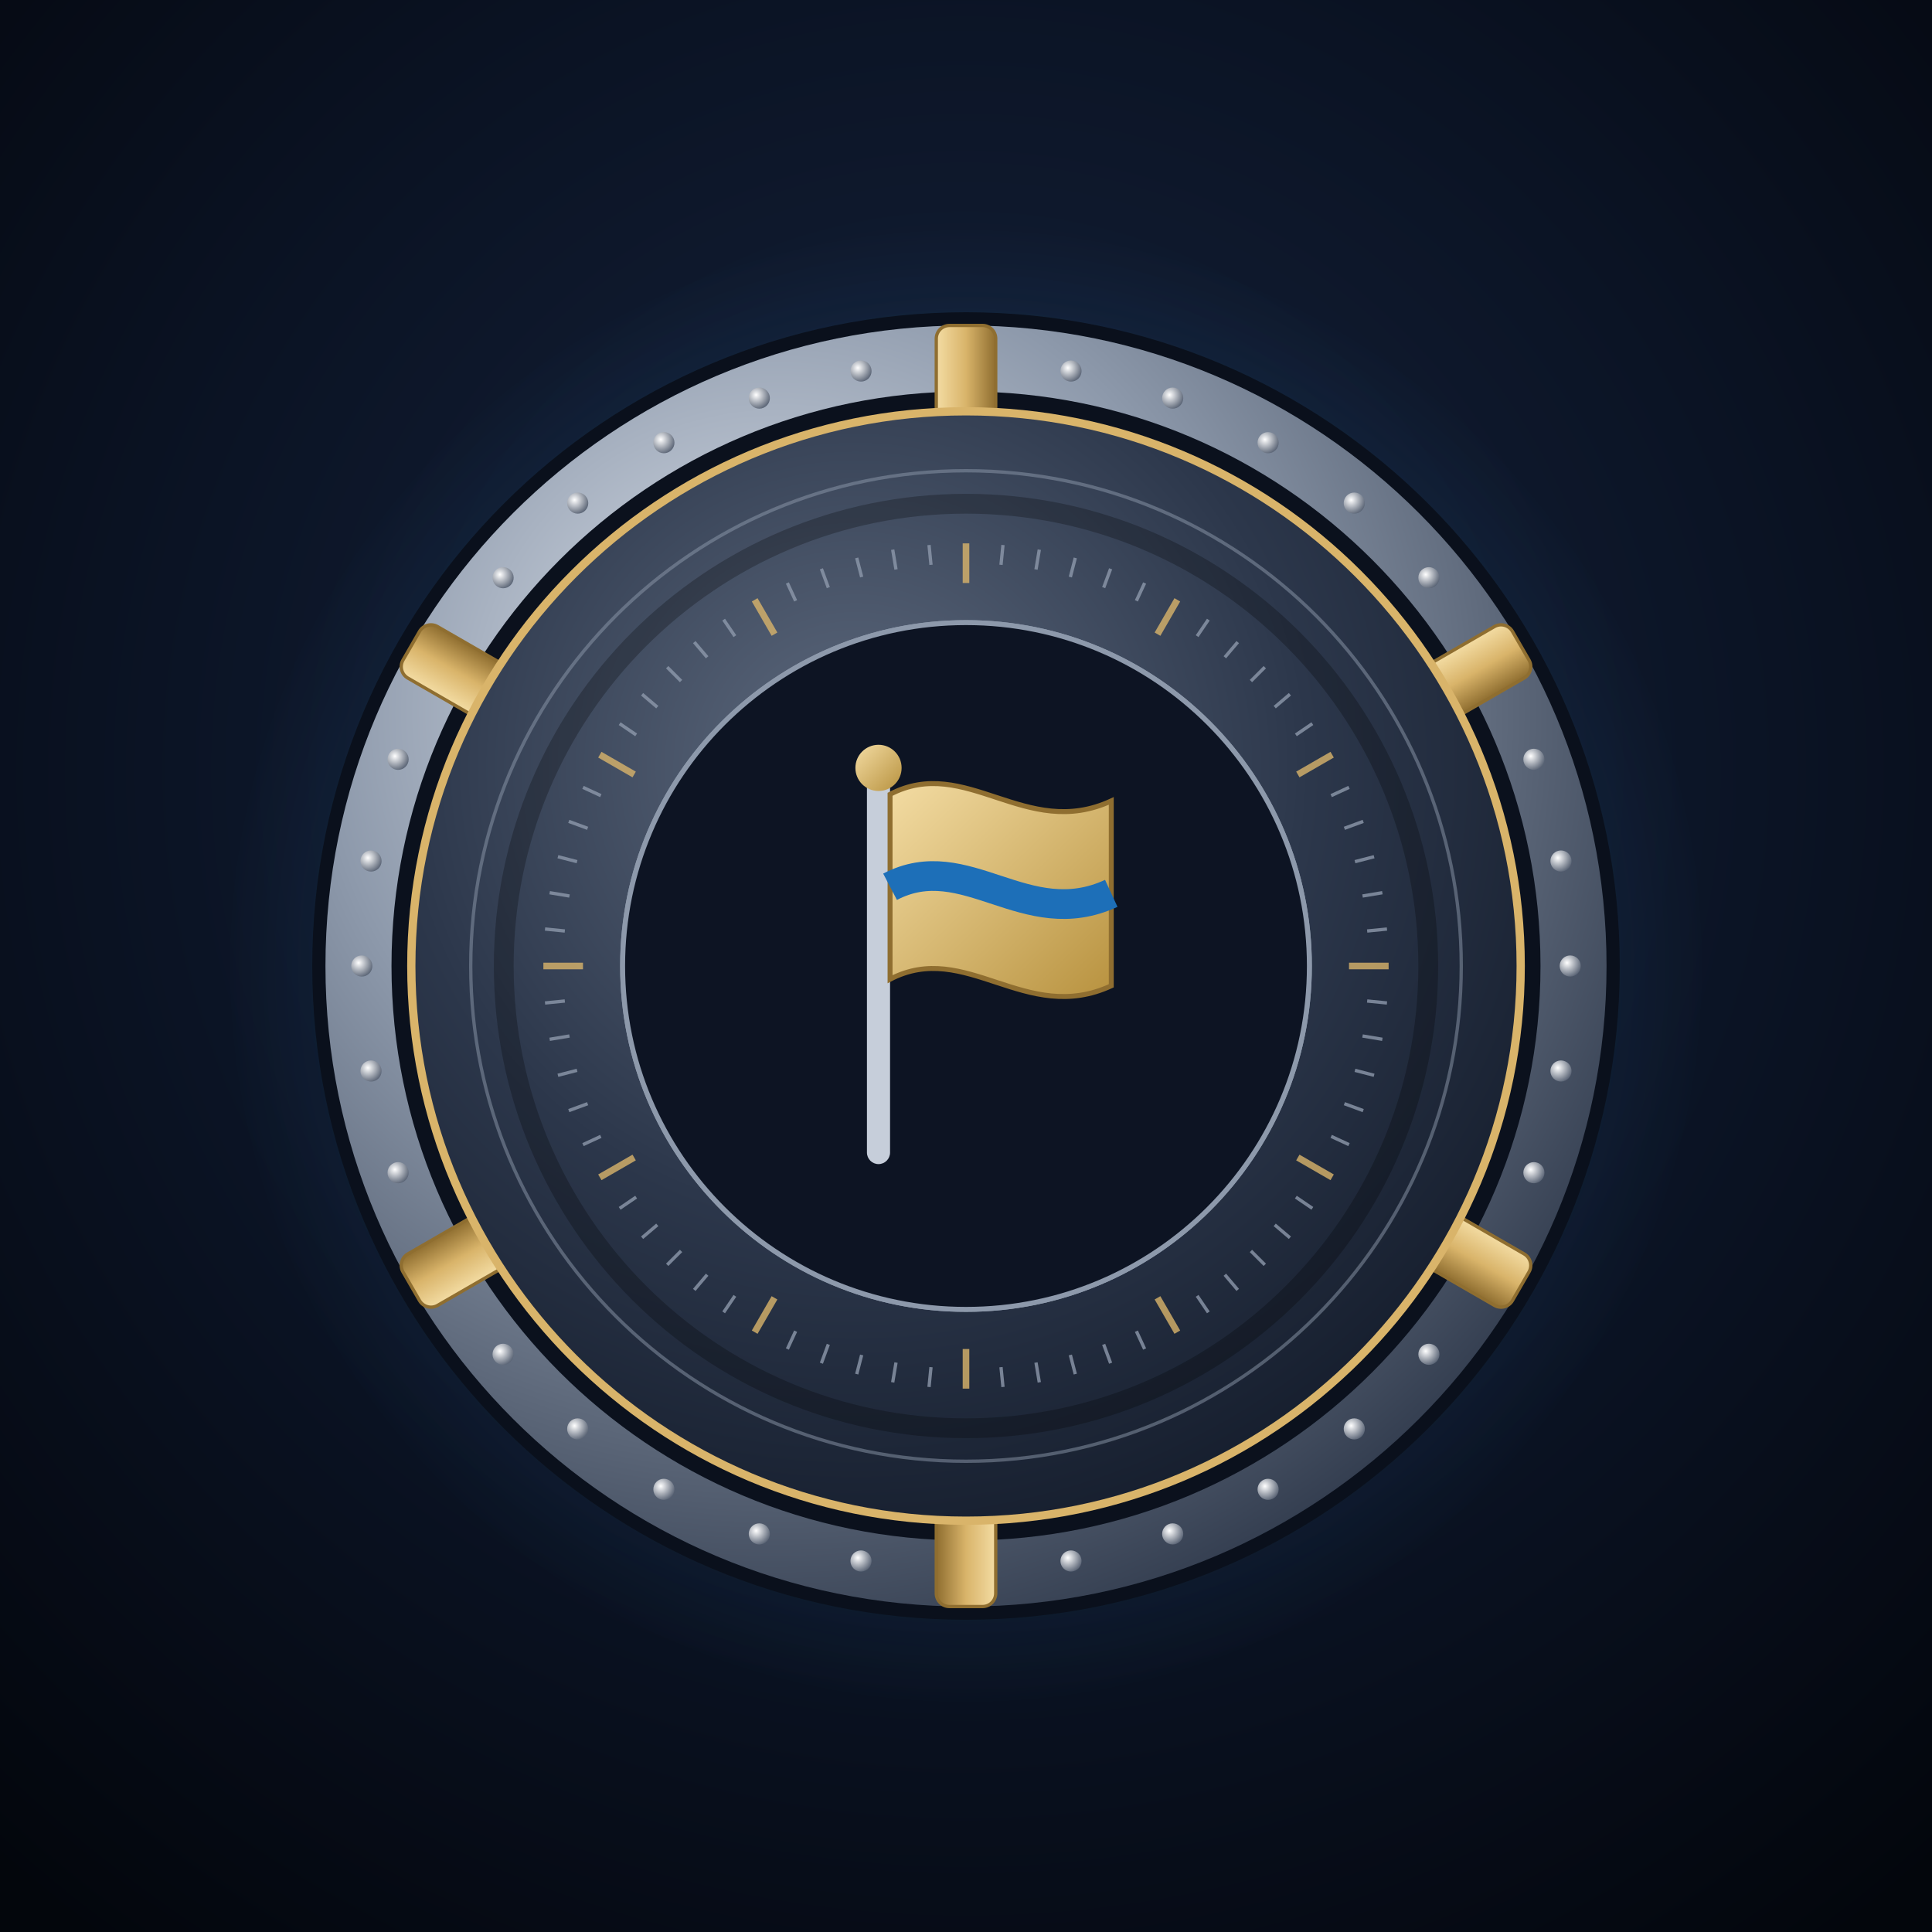
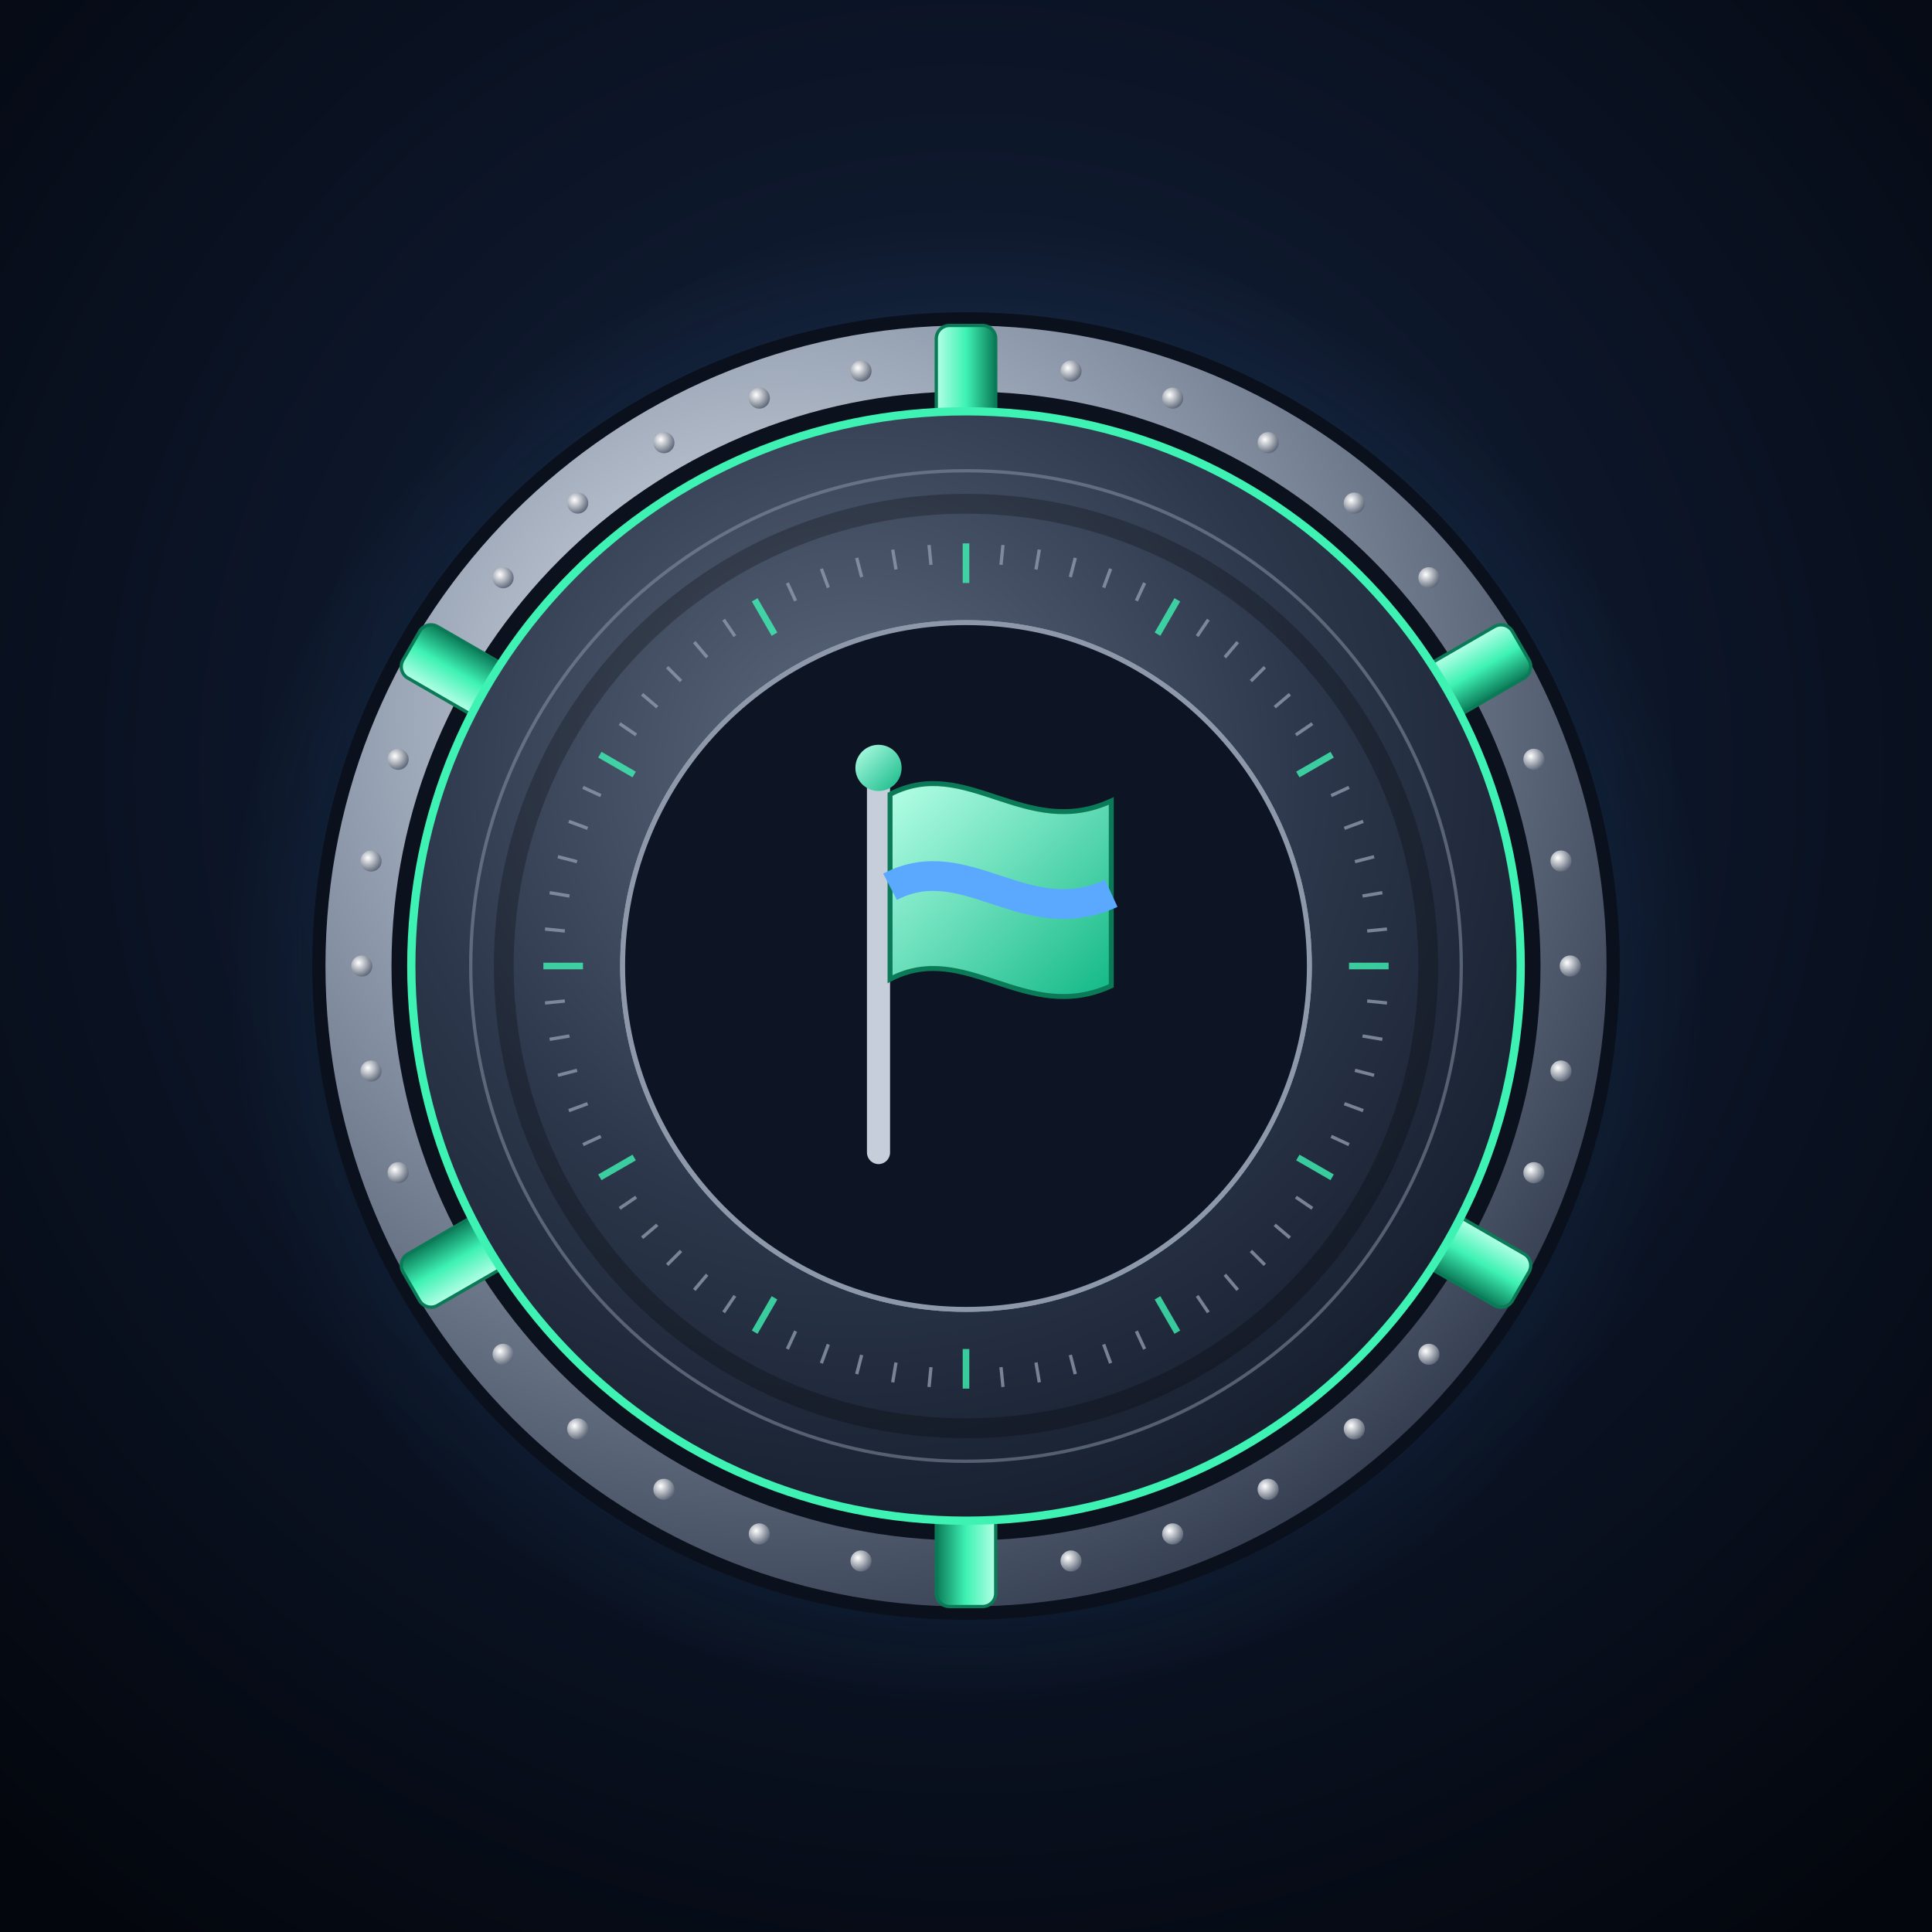
<svg xmlns="http://www.w3.org/2000/svg" viewBox="0 0 1024 1024" width="1024" height="1024">
  <defs>
    <radialGradient id="bg" cx="50%" cy="40%" r="75%">
      <stop offset="0" stop-color="#16243f" />
      <stop offset=".6" stop-color="#0a1222" />
      <stop offset="1" stop-color="#03060c" />
    </radialGradient>
    <linearGradient id="fl" x1="0" y1="0" x2="1" y2="1">
-       <stop offset="0" stop-color="#f3dca3" />
-       <stop offset="1" stop-color="#b8923f" />
+       <stop offset="0" stop-color="#b5ffe6" />
+       <stop offset="1" stop-color="#12b886" />
    </linearGradient>
    <radialGradient id="halo">
      <stop offset="0" stop-color="#46b3ff" stop-opacity=".35" />
      <stop offset="1" stop-color="#46b3ff" stop-opacity="0" />
    </radialGradient>
  </defs>
  <rect width="1024" height="1024" fill="url(#bg)" />
  <circle cx="512" cy="512" r="390" fill="url(#halo)" />
  <g transform="translate(162 162) scale(1.75)">
    <defs>
      <radialGradient id="rim1" cx="35%" cy="30%" r="80%">
        <stop offset="0" stop-color="#dfe5ee" />
        <stop offset=".45" stop-color="#8d99ab" />
        <stop offset="1" stop-color="#2b3547" />
      </radialGradient>
      <radialGradient id="body2" cx="40%" cy="32%" r="75%">
        <stop offset="0" stop-color="#5e6a7e" />
        <stop offset=".55" stop-color="#2c374b" />
        <stop offset="1" stop-color="#141c2b" />
      </radialGradient>
      <radialGradient id="hub3" cx="40%" cy="35%" r="70%">
        <stop offset="0" stop-color="#3b4760" />
        <stop offset="1" stop-color="#0d1423" />
      </radialGradient>
      <linearGradient id="gold4" x1="0" y1="0" x2="0" y2="1">
-         <stop offset="0" stop-color="#f3dca3" />
-         <stop offset=".5" stop-color="#d9b46a" />
-         <stop offset="1" stop-color="#8f6e30" />
+         <stop offset="0" stop-color="#b5ffe6" />
+         <stop offset=".5" stop-color="#3ef2b4" />
+         <stop offset="1" stop-color="#0b7a57" />
      </linearGradient>
      <radialGradient id="shine5" cx="35%" cy="35%" r="70%">
        <stop offset="0" stop-color="#fff" />
        <stop offset="1" stop-color="#5b6576" />
      </radialGradient>
    </defs>
    <circle cx="200" cy="200" r="198" fill="#0a101c" />
    <circle cx="200" cy="200" r="194" fill="url(#rim1)" />
    <circle cx="200" cy="200" r="174" fill="#0b111d" />
    <circle cx="383.0" cy="200.0" r="3.2" fill="url(#shine5)" />
    <circle cx="380.2" cy="231.8" r="3.2" fill="url(#shine5)" />
    <circle cx="372.0" cy="262.6" r="3.2" fill="url(#shine5)" />
    <circle cx="358.5" cy="291.5" r="3.2" fill="url(#shine5)" />
    <circle cx="340.2" cy="317.6" r="3.2" fill="url(#shine5)" />
    <circle cx="317.6" cy="340.2" r="3.2" fill="url(#shine5)" />
    <circle cx="291.5" cy="358.5" r="3.2" fill="url(#shine5)" />
    <circle cx="262.6" cy="372.0" r="3.2" fill="url(#shine5)" />
    <circle cx="231.8" cy="380.2" r="3.2" fill="url(#shine5)" />
    <circle cx="200.0" cy="383.0" r="3.2" fill="url(#shine5)" />
    <circle cx="168.2" cy="380.2" r="3.2" fill="url(#shine5)" />
    <circle cx="137.4" cy="372.0" r="3.2" fill="url(#shine5)" />
    <circle cx="108.5" cy="358.5" r="3.2" fill="url(#shine5)" />
    <circle cx="82.4" cy="340.2" r="3.2" fill="url(#shine5)" />
    <circle cx="59.8" cy="317.6" r="3.2" fill="url(#shine5)" />
    <circle cx="41.5" cy="291.5" r="3.2" fill="url(#shine5)" />
    <circle cx="28.0" cy="262.6" r="3.2" fill="url(#shine5)" />
    <circle cx="19.8" cy="231.8" r="3.2" fill="url(#shine5)" />
    <circle cx="17.0" cy="200.0" r="3.2" fill="url(#shine5)" />
    <circle cx="19.8" cy="168.2" r="3.2" fill="url(#shine5)" />
    <circle cx="28.0" cy="137.4" r="3.2" fill="url(#shine5)" />
    <circle cx="41.5" cy="108.5" r="3.2" fill="url(#shine5)" />
    <circle cx="59.8" cy="82.4" r="3.2" fill="url(#shine5)" />
    <circle cx="82.4" cy="59.8" r="3.2" fill="url(#shine5)" />
    <circle cx="108.5" cy="41.5" r="3.2" fill="url(#shine5)" />
    <circle cx="137.4" cy="28.0" r="3.2" fill="url(#shine5)" />
    <circle cx="168.2" cy="19.8" r="3.2" fill="url(#shine5)" />
    <circle cx="200.0" cy="17.0" r="3.2" fill="url(#shine5)" />
    <circle cx="231.8" cy="19.8" r="3.2" fill="url(#shine5)" />
    <circle cx="262.6" cy="28.0" r="3.2" fill="url(#shine5)" />
    <circle cx="291.5" cy="41.5" r="3.2" fill="url(#shine5)" />
    <circle cx="317.6" cy="59.8" r="3.2" fill="url(#shine5)" />
    <circle cx="340.2" cy="82.4" r="3.2" fill="url(#shine5)" />
    <circle cx="358.5" cy="108.5" r="3.2" fill="url(#shine5)" />
    <circle cx="372.0" cy="137.4" r="3.2" fill="url(#shine5)" />
    <circle cx="380.2" cy="168.2" r="3.2" fill="url(#shine5)" />
    <g class="bolt" data-i="0" style="--retract: translate(-0.0px, 30.0px)">
-       <rect x="350" y="191" width="44" height="18" rx="4" transform="rotate(-90 200 200)" fill="url(#gold4)" stroke="#8f6e30" stroke-width="1" />
+       <rect x="350" y="191" width="44" height="18" rx="4" transform="rotate(-90 200 200)" fill="url(#gold4)" stroke="#0b7a57" stroke-width="1" />
    </g>
    <g class="bolt" data-i="1" style="--retract: translate(-26.0px, 15.0px)">
-       <rect x="350" y="191" width="44" height="18" rx="4" transform="rotate(-30 200 200)" fill="url(#gold4)" stroke="#8f6e30" stroke-width="1" />
+       <rect x="350" y="191" width="44" height="18" rx="4" transform="rotate(-30 200 200)" fill="url(#gold4)" stroke="#0b7a57" stroke-width="1" />
    </g>
    <g class="bolt" data-i="2" style="--retract: translate(-26.0px, -15.0px)">
-       <rect x="350" y="191" width="44" height="18" rx="4" transform="rotate(30 200 200)" fill="url(#gold4)" stroke="#8f6e30" stroke-width="1" />
+       <rect x="350" y="191" width="44" height="18" rx="4" transform="rotate(30 200 200)" fill="url(#gold4)" stroke="#0b7a57" stroke-width="1" />
    </g>
    <g class="bolt" data-i="3" style="--retract: translate(-0.0px, -30.0px)">
-       <rect x="350" y="191" width="44" height="18" rx="4" transform="rotate(90 200 200)" fill="url(#gold4)" stroke="#8f6e30" stroke-width="1" />
+       <rect x="350" y="191" width="44" height="18" rx="4" transform="rotate(90 200 200)" fill="url(#gold4)" stroke="#0b7a57" stroke-width="1" />
    </g>
    <g class="bolt" data-i="4" style="--retract: translate(26.0px, -15.0px)">
-       <rect x="350" y="191" width="44" height="18" rx="4" transform="rotate(150 200 200)" fill="url(#gold4)" stroke="#8f6e30" stroke-width="1" />
+       <rect x="350" y="191" width="44" height="18" rx="4" transform="rotate(150 200 200)" fill="url(#gold4)" stroke="#0b7a57" stroke-width="1" />
    </g>
    <g class="bolt" data-i="5" style="--retract: translate(26.0px, 15.0px)">
-       <rect x="350" y="191" width="44" height="18" rx="4" transform="rotate(210 200 200)" fill="url(#gold4)" stroke="#8f6e30" stroke-width="1" />
+       <rect x="350" y="191" width="44" height="18" rx="4" transform="rotate(210 200 200)" fill="url(#gold4)" stroke="#0b7a57" stroke-width="1" />
    </g>
-     <circle cx="200" cy="200" r="168" fill="url(#body2)" stroke="#d9b46a" stroke-width="2.5" />
+     <circle cx="200" cy="200" r="168" fill="url(#body2)" stroke="#3ef2b4" stroke-width="2.5" />
    <circle cx="200" cy="200" r="150" fill="none" stroke="#8d99ab" stroke-width="1" opacity=".5" />
    <circle cx="200" cy="200" r="140" fill="none" stroke="#000" stroke-width="6" opacity=".25" />
-     <line x1="328.0" y1="200.0" x2="316.0" y2="200.0" stroke="#d9b46a" stroke-width="2" opacity=".8" />
+     <line x1="328.0" y1="200.0" x2="316.0" y2="200.0" stroke="#3ef2b4" stroke-width="2" opacity=".8" />
    <line x1="327.5" y1="211.2" x2="321.5" y2="210.6" stroke="#8d99ab" stroke-width="1" opacity=".8" />
    <line x1="326.1" y1="222.2" x2="320.1" y2="221.2" stroke="#8d99ab" stroke-width="1" opacity=".8" />
    <line x1="323.6" y1="233.1" x2="317.8" y2="231.6" stroke="#8d99ab" stroke-width="1" opacity=".8" />
    <line x1="320.3" y1="243.8" x2="314.6" y2="241.7" stroke="#8d99ab" stroke-width="1" opacity=".8" />
    <line x1="316.0" y1="254.1" x2="310.6" y2="251.6" stroke="#8d99ab" stroke-width="1" opacity=".8" />
-     <line x1="310.9" y1="264.0" x2="300.5" y2="258.0" stroke="#d9b46a" stroke-width="2" opacity=".8" />
+     <line x1="310.9" y1="264.0" x2="300.5" y2="258.0" stroke="#3ef2b4" stroke-width="2" opacity=".8" />
    <line x1="304.9" y1="273.4" x2="299.9" y2="270.0" stroke="#8d99ab" stroke-width="1" opacity=".8" />
    <line x1="298.1" y1="282.3" x2="293.5" y2="278.4" stroke="#8d99ab" stroke-width="1" opacity=".8" />
    <line x1="290.5" y1="290.5" x2="286.3" y2="286.3" stroke="#8d99ab" stroke-width="1" opacity=".8" />
    <line x1="282.3" y1="298.1" x2="278.4" y2="293.5" stroke="#8d99ab" stroke-width="1" opacity=".8" />
    <line x1="273.4" y1="304.9" x2="270.0" y2="299.9" stroke="#8d99ab" stroke-width="1" opacity=".8" />
-     <line x1="264.0" y1="310.9" x2="258.0" y2="300.5" stroke="#d9b46a" stroke-width="2" opacity=".8" />
+     <line x1="264.0" y1="310.9" x2="258.0" y2="300.5" stroke="#3ef2b4" stroke-width="2" opacity=".8" />
    <line x1="254.1" y1="316.0" x2="251.6" y2="310.6" stroke="#8d99ab" stroke-width="1" opacity=".8" />
    <line x1="243.8" y1="320.3" x2="241.7" y2="314.6" stroke="#8d99ab" stroke-width="1" opacity=".8" />
    <line x1="233.1" y1="323.6" x2="231.6" y2="317.8" stroke="#8d99ab" stroke-width="1" opacity=".8" />
    <line x1="222.2" y1="326.1" x2="221.2" y2="320.1" stroke="#8d99ab" stroke-width="1" opacity=".8" />
    <line x1="211.2" y1="327.5" x2="210.6" y2="321.5" stroke="#8d99ab" stroke-width="1" opacity=".8" />
-     <line x1="200.0" y1="328.0" x2="200.0" y2="316.0" stroke="#d9b46a" stroke-width="2" opacity=".8" />
+     <line x1="200.0" y1="328.0" x2="200.0" y2="316.0" stroke="#3ef2b4" stroke-width="2" opacity=".8" />
    <line x1="188.8" y1="327.5" x2="189.4" y2="321.5" stroke="#8d99ab" stroke-width="1" opacity=".8" />
    <line x1="177.8" y1="326.1" x2="178.8" y2="320.1" stroke="#8d99ab" stroke-width="1" opacity=".8" />
    <line x1="166.9" y1="323.6" x2="168.4" y2="317.8" stroke="#8d99ab" stroke-width="1" opacity=".8" />
    <line x1="156.2" y1="320.3" x2="158.3" y2="314.6" stroke="#8d99ab" stroke-width="1" opacity=".8" />
    <line x1="145.9" y1="316.0" x2="148.4" y2="310.6" stroke="#8d99ab" stroke-width="1" opacity=".8" />
-     <line x1="136.0" y1="310.9" x2="142.0" y2="300.5" stroke="#d9b46a" stroke-width="2" opacity=".8" />
+     <line x1="136.0" y1="310.9" x2="142.0" y2="300.5" stroke="#3ef2b4" stroke-width="2" opacity=".8" />
    <line x1="126.6" y1="304.9" x2="130.0" y2="299.9" stroke="#8d99ab" stroke-width="1" opacity=".8" />
    <line x1="117.7" y1="298.1" x2="121.6" y2="293.5" stroke="#8d99ab" stroke-width="1" opacity=".8" />
    <line x1="109.5" y1="290.5" x2="113.7" y2="286.3" stroke="#8d99ab" stroke-width="1" opacity=".8" />
    <line x1="101.9" y1="282.3" x2="106.5" y2="278.4" stroke="#8d99ab" stroke-width="1" opacity=".8" />
    <line x1="95.1" y1="273.4" x2="100.1" y2="270.0" stroke="#8d99ab" stroke-width="1" opacity=".8" />
-     <line x1="89.1" y1="264.0" x2="99.5" y2="258.0" stroke="#d9b46a" stroke-width="2" opacity=".8" />
+     <line x1="89.1" y1="264.0" x2="99.5" y2="258.0" stroke="#3ef2b4" stroke-width="2" opacity=".8" />
    <line x1="84.0" y1="254.1" x2="89.4" y2="251.6" stroke="#8d99ab" stroke-width="1" opacity=".8" />
    <line x1="79.7" y1="243.8" x2="85.4" y2="241.7" stroke="#8d99ab" stroke-width="1" opacity=".8" />
    <line x1="76.4" y1="233.1" x2="82.2" y2="231.6" stroke="#8d99ab" stroke-width="1" opacity=".8" />
    <line x1="73.9" y1="222.2" x2="79.9" y2="221.2" stroke="#8d99ab" stroke-width="1" opacity=".8" />
    <line x1="72.5" y1="211.2" x2="78.5" y2="210.6" stroke="#8d99ab" stroke-width="1" opacity=".8" />
-     <line x1="72.0" y1="200.0" x2="84.0" y2="200.0" stroke="#d9b46a" stroke-width="2" opacity=".8" />
+     <line x1="72.0" y1="200.0" x2="84.0" y2="200.0" stroke="#3ef2b4" stroke-width="2" opacity=".8" />
    <line x1="72.5" y1="188.8" x2="78.5" y2="189.4" stroke="#8d99ab" stroke-width="1" opacity=".8" />
    <line x1="73.9" y1="177.8" x2="79.9" y2="178.8" stroke="#8d99ab" stroke-width="1" opacity=".8" />
    <line x1="76.4" y1="166.9" x2="82.2" y2="168.4" stroke="#8d99ab" stroke-width="1" opacity=".8" />
    <line x1="79.7" y1="156.2" x2="85.4" y2="158.3" stroke="#8d99ab" stroke-width="1" opacity=".8" />
    <line x1="84.0" y1="145.9" x2="89.4" y2="148.4" stroke="#8d99ab" stroke-width="1" opacity=".8" />
-     <line x1="89.1" y1="136.0" x2="99.5" y2="142.0" stroke="#d9b46a" stroke-width="2" opacity=".8" />
+     <line x1="89.1" y1="136.0" x2="99.5" y2="142.0" stroke="#3ef2b4" stroke-width="2" opacity=".8" />
    <line x1="95.1" y1="126.6" x2="100.1" y2="130.0" stroke="#8d99ab" stroke-width="1" opacity=".8" />
    <line x1="101.9" y1="117.7" x2="106.5" y2="121.6" stroke="#8d99ab" stroke-width="1" opacity=".8" />
    <line x1="109.5" y1="109.5" x2="113.7" y2="113.7" stroke="#8d99ab" stroke-width="1" opacity=".8" />
    <line x1="117.7" y1="101.9" x2="121.6" y2="106.5" stroke="#8d99ab" stroke-width="1" opacity=".8" />
    <line x1="126.6" y1="95.1" x2="130.0" y2="100.1" stroke="#8d99ab" stroke-width="1" opacity=".8" />
-     <line x1="136.0" y1="89.1" x2="142.0" y2="99.5" stroke="#d9b46a" stroke-width="2" opacity=".8" />
+     <line x1="136.0" y1="89.1" x2="142.0" y2="99.5" stroke="#3ef2b4" stroke-width="2" opacity=".8" />
    <line x1="145.9" y1="84.0" x2="148.4" y2="89.4" stroke="#8d99ab" stroke-width="1" opacity=".8" />
    <line x1="156.2" y1="79.7" x2="158.3" y2="85.4" stroke="#8d99ab" stroke-width="1" opacity=".8" />
    <line x1="166.9" y1="76.4" x2="168.4" y2="82.2" stroke="#8d99ab" stroke-width="1" opacity=".8" />
    <line x1="177.8" y1="73.9" x2="178.8" y2="79.9" stroke="#8d99ab" stroke-width="1" opacity=".8" />
    <line x1="188.8" y1="72.5" x2="189.4" y2="78.5" stroke="#8d99ab" stroke-width="1" opacity=".8" />
-     <line x1="200.0" y1="72.0" x2="200.0" y2="84.0" stroke="#d9b46a" stroke-width="2" opacity=".8" />
+     <line x1="200.0" y1="72.0" x2="200.0" y2="84.0" stroke="#3ef2b4" stroke-width="2" opacity=".8" />
    <line x1="211.2" y1="72.5" x2="210.6" y2="78.5" stroke="#8d99ab" stroke-width="1" opacity=".8" />
    <line x1="222.2" y1="73.9" x2="221.2" y2="79.9" stroke="#8d99ab" stroke-width="1" opacity=".8" />
    <line x1="233.1" y1="76.4" x2="231.6" y2="82.2" stroke="#8d99ab" stroke-width="1" opacity=".8" />
    <line x1="243.8" y1="79.7" x2="241.7" y2="85.4" stroke="#8d99ab" stroke-width="1" opacity=".8" />
    <line x1="254.1" y1="84.0" x2="251.6" y2="89.4" stroke="#8d99ab" stroke-width="1" opacity=".8" />
-     <line x1="264.0" y1="89.1" x2="258.0" y2="99.5" stroke="#d9b46a" stroke-width="2" opacity=".8" />
+     <line x1="264.0" y1="89.1" x2="258.0" y2="99.5" stroke="#3ef2b4" stroke-width="2" opacity=".8" />
    <line x1="273.4" y1="95.1" x2="270.0" y2="100.1" stroke="#8d99ab" stroke-width="1" opacity=".8" />
    <line x1="282.3" y1="101.9" x2="278.4" y2="106.5" stroke="#8d99ab" stroke-width="1" opacity=".8" />
    <line x1="290.5" y1="109.5" x2="286.3" y2="113.7" stroke="#8d99ab" stroke-width="1" opacity=".8" />
    <line x1="298.1" y1="117.7" x2="293.5" y2="121.6" stroke="#8d99ab" stroke-width="1" opacity=".8" />
    <line x1="304.9" y1="126.6" x2="299.9" y2="130.0" stroke="#8d99ab" stroke-width="1" opacity=".8" />
-     <line x1="310.9" y1="136.0" x2="300.5" y2="142.0" stroke="#d9b46a" stroke-width="2" opacity=".8" />
+     <line x1="310.9" y1="136.0" x2="300.5" y2="142.0" stroke="#3ef2b4" stroke-width="2" opacity=".8" />
    <line x1="316.0" y1="145.9" x2="310.6" y2="148.4" stroke="#8d99ab" stroke-width="1" opacity=".8" />
    <line x1="320.3" y1="156.2" x2="314.6" y2="158.3" stroke="#8d99ab" stroke-width="1" opacity=".8" />
    <line x1="323.6" y1="166.9" x2="317.8" y2="168.4" stroke="#8d99ab" stroke-width="1" opacity=".8" />
    <line x1="326.1" y1="177.8" x2="320.1" y2="178.8" stroke="#8d99ab" stroke-width="1" opacity=".8" />
    <line x1="327.5" y1="188.8" x2="321.5" y2="189.4" stroke="#8d99ab" stroke-width="1" opacity=".8" />
    <circle cx="200" cy="200" r="104" fill="url(#hub3)" stroke="#8d99ab" stroke-width="1.5" />
    <circle cx="200" cy="200" r="104" fill="#0d1423" stroke="#8d99ab" stroke-width="1.5" />
    <g transform="translate(200 200)">
      <rect x="-30" y="-58" width="7" height="118" rx="3.5" fill="#c6ceda" />
      <circle cx="-26.5" cy="-60" r="7" fill="url(#fl)" />
-       <path d="M-23 -52 C 0 -64, 18 -38, 44 -50 L 44 6 C 18 18, 0 -8, -23 4 Z" fill="url(#fl)" stroke="#8f6e30" stroke-width="1.5" />
-       <path d="M-23 -24 C 0 -36, 18 -10, 44 -22" fill="none" stroke="#1d6fb8" stroke-width="9" />
+       <path d="M-23 -52 C 0 -64, 18 -38, 44 -50 L 44 6 C 18 18, 0 -8, -23 4 Z" fill="url(#fl)" stroke="#0b7a57" stroke-width="1.5" />
+       <path d="M-23 -24 C 0 -36, 18 -10, 44 -22" fill="none" stroke="#5aa9ff" stroke-width="9" />
    </g>
  </g>
</svg>
